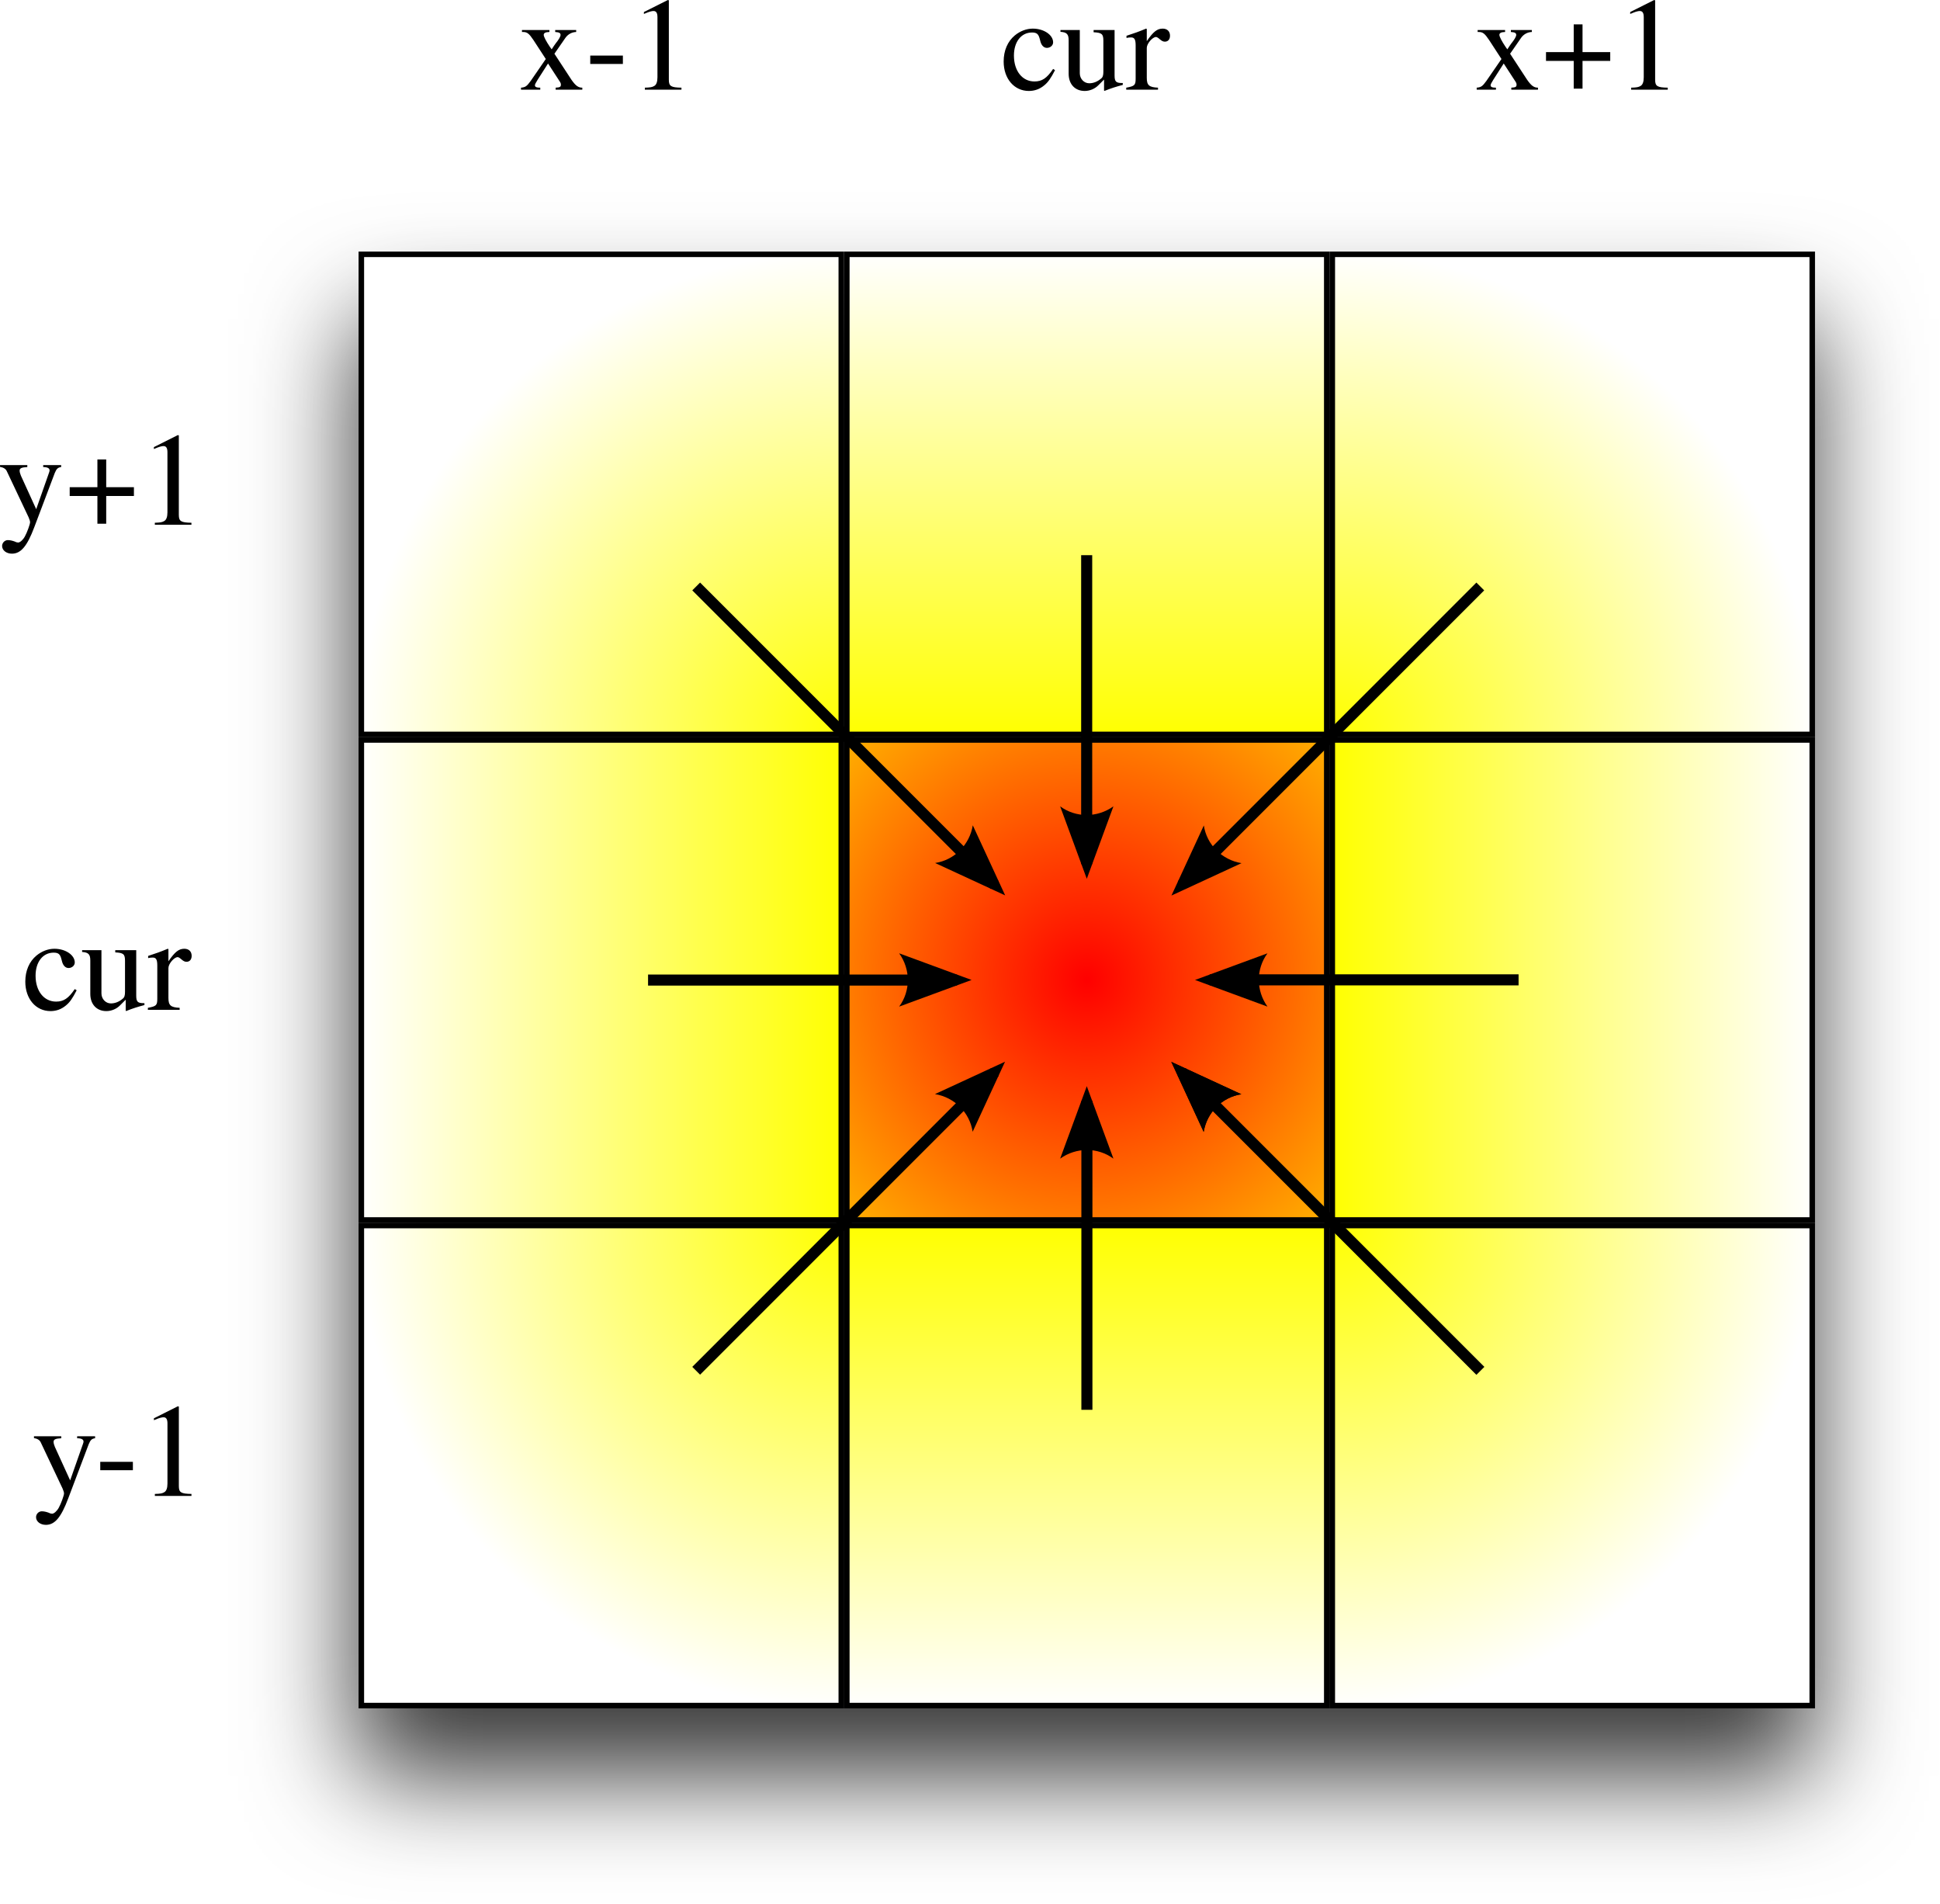
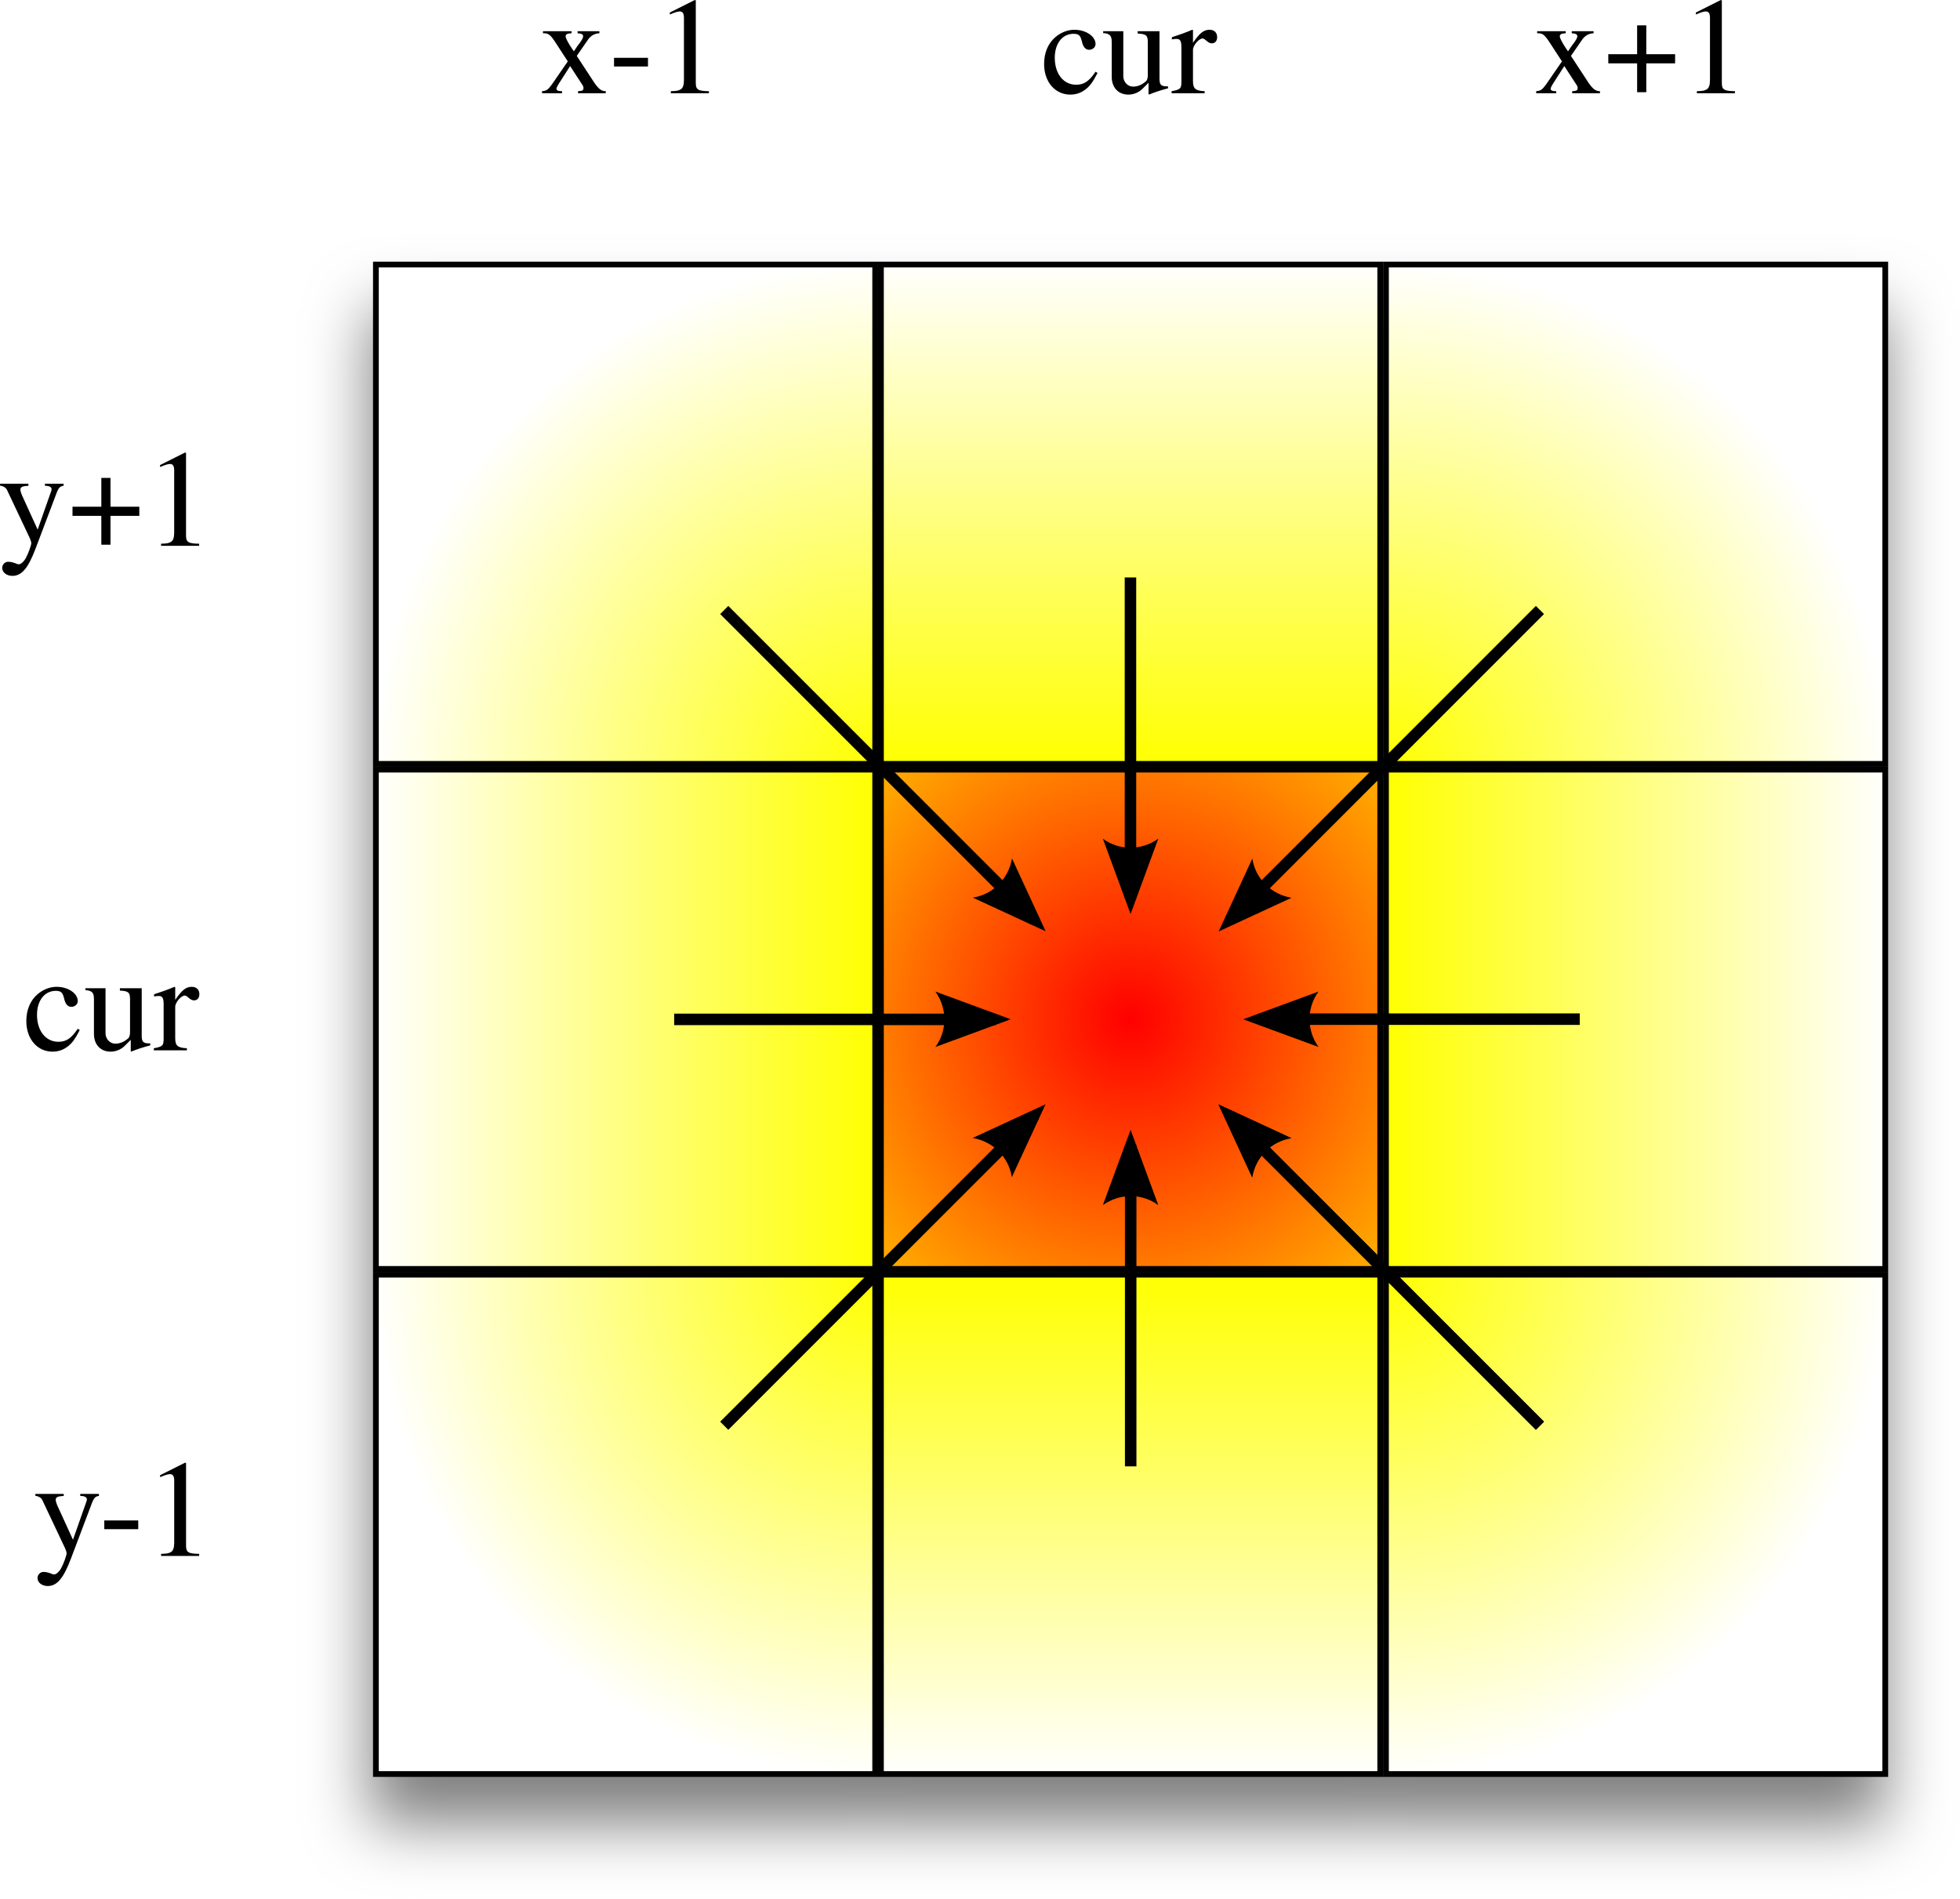
- <svg xmlns="http://www.w3.org/2000/svg" xmlns:xlink="http://www.w3.org/1999/xlink" width="351.148" height="344.476" id="svg2" version="1.1">
+ <svg xmlns="http://www.w3.org/2000/svg" xmlns:xlink="http://www.w3.org/1999/xlink" width="341.028" height="330.356" id="svg2" version="1.1">
  <defs id="defs4">
    <linearGradient id="linearGradient6855">
      <stop style="stop-color:#ff0000;stop-opacity:1;" offset="0" id="stop6857" />
      <stop style="stop-color:#ffff00;stop-opacity:1;" offset="1" id="stop6859" />
    </linearGradient>
    <marker orient="auto" refY="0" refX="0" id="Arrow2Mstart" style="overflow:visible">
      <path id="path5510" style="font-size:12px;fill-rule:evenodd;stroke-width:0.625;stroke-linejoin:round" d="M 8.719,4.034 -2.207,0.016 8.719,-4.002 c -1.745,2.372 -1.735,5.617 -6e-7,8.035 z" transform="scale(0.6,0.6)" />
    </marker>
    <marker orient="auto" refY="0" refX="0" id="Arrow2Mend" style="overflow:visible">
      <path id="path5513" style="font-size:12px;fill-rule:evenodd;stroke-width:0.625;stroke-linejoin:round" d="M 8.719,4.034 -2.207,0.016 8.719,-4.002 c -1.745,2.372 -1.735,5.617 -6e-7,8.035 z" transform="scale(-0.6,-0.6)" />
    </marker>
    <linearGradient id="linearGradient5255">
      <stop style="stop-color:#ffff00;stop-opacity:1;" offset="0" id="stop5257" />
      <stop style="stop-color:#ffffff;stop-opacity:1;" offset="1" id="stop5259" />
    </linearGradient>
    <linearGradient xlink:href="#linearGradient5255" id="linearGradient5261" x1="227.269" y1="523.537" x2="315.142" y2="523.537" gradientUnits="userSpaceOnUse" />
    <linearGradient xlink:href="#linearGradient5255" id="linearGradient5265" x1="204.556" y1="479.601" x2="204.556" y2="391.728" gradientUnits="userSpaceOnUse" />
    <linearGradient xlink:href="#linearGradient5255" id="linearGradient5269" x1="139.396" y1="522.527" x2="51.523" y2="522.527" gradientUnits="userSpaceOnUse" />
    <linearGradient xlink:href="#linearGradient5255" id="linearGradient5273" x1="180.297" y1="567.474" x2="180.297" y2="655.347" gradientUnits="userSpaceOnUse" />
    <radialGradient xlink:href="#linearGradient5255" id="radialGradient5279" cx="227.269" cy="479.601" fx="227.269" fy="479.601" r="43.937" gradientUnits="userSpaceOnUse" gradientTransform="matrix(2,3.1892175e-7,-3.1892174e-7,2,-227.2689,-479.6006)" />
    <radialGradient xlink:href="#linearGradient5255" id="radialGradient5281" cx="139.396" cy="479.601" fx="139.396" fy="479.601" r="43.937" gradientUnits="userSpaceOnUse" gradientTransform="matrix(9.2647401e-8,-2,2,9.26474e-8,-819.8052,758.3925)" />
    <radialGradient xlink:href="#linearGradient5255" id="radialGradient5283" cx="227.269" cy="567.474" fx="227.269" fy="567.474" r="43.937" gradientUnits="userSpaceOnUse" gradientTransform="matrix(-5.4254151e-7,2,-2,-5.4254154e-7,1362.217,112.9359)" />
    <radialGradient xlink:href="#linearGradient5255" id="radialGradient5285" cx="139.396" cy="567.474" fx="139.396" fy="567.474" r="43.937" gradientUnits="userSpaceOnUse" gradientTransform="matrix(-2,-9.6447121e-7,9.6447116e-7,-2,418.1873,1702.421)" />
    <radialGradient xlink:href="#linearGradient6855" id="radialGradient6912" gradientUnits="userSpaceOnUse" gradientTransform="matrix(2.023062,-4.1847674e-8,4.2599687e-8,2.059417,-187.5605,-554.6439)" cx="183.333" cy="523.537" fx="183.333" fy="523.537" r="43.937" />
-     <filter id="filter6961" color-interpolation-filters="sRGB">
-       <feGaussianBlur stdDeviation="9.637" id="feGaussianBlur6963" />
+     <filter id="filter3850" color-interpolation-filters="sRGB">
+       <feGaussianBlur stdDeviation="5.421" id="feGaussianBlur3852" />
    </filter>
  </defs>
  <g id="layer4" style="display:inline" transform="translate(13.38077,-346.204)">
-     <g id="g6950" style="opacity:0.78;filter:url(#filter6961)" transform="translate(-0.5050763,12.20305)">
+     <g id="g6950" style="opacity:0.5;filter:url(#filter3850)" transform="translate(-0.5050763,8.203051)">
      <rect style="fill:#000000;fill-opacity:1;stroke:#000000;stroke-width:1;stroke-linecap:round;stroke-miterlimit:4;stroke-opacity:1;stroke-dasharray:none;display:inline" id="rect6883" width="86.873" height="86.873" x="52.023" y="392.228" />
      <rect y="567.974" x="227.769" height="86.873" width="86.873" id="rect6885" style="fill:#000000;fill-opacity:1;stroke:#000000;stroke-width:1;stroke-linecap:round;stroke-miterlimit:4;stroke-opacity:1;stroke-dasharray:none;display:inline" />
      <rect style="fill:#000000;fill-opacity:1;stroke:#000000;stroke-width:1;stroke-linecap:round;stroke-miterlimit:4;stroke-opacity:1;stroke-dasharray:none;display:inline" id="rect6887" width="86.873" height="86.873" x="139.896" y="567.974" />
      <rect y="567.974" x="52.023" height="86.873" width="86.873" id="rect6889" style="fill:#000000;fill-opacity:1;stroke:#000000;stroke-width:1;stroke-linecap:round;stroke-miterlimit:4;stroke-opacity:1;stroke-dasharray:none;display:inline" />
      <rect style="fill:#000000;fill-opacity:1;stroke:#000000;stroke-width:1;stroke-linecap:round;stroke-miterlimit:4;stroke-opacity:1;stroke-dasharray:none;display:inline" id="rect6891" width="86.873" height="86.873" x="227.769" y="480.101" />
      <rect y="480.101" x="139.896" height="86.873" width="86.873" id="rect6893" style="fill:#000000;fill-opacity:1;stroke:#000000;stroke-width:1;stroke-linecap:round;stroke-miterlimit:4;stroke-opacity:1;stroke-dasharray:none;display:inline" />
      <rect style="fill:#000000;fill-opacity:1;stroke:#000000;stroke-width:1;stroke-linecap:round;stroke-miterlimit:4;stroke-opacity:1;stroke-dasharray:none;display:inline" id="rect6895" width="86.873" height="86.873" x="52.023" y="480.101" />
      <rect y="392.228" x="227.769" height="86.873" width="86.873" id="rect6897" style="fill:#000000;fill-opacity:1;stroke:#000000;stroke-width:1;stroke-linecap:round;stroke-miterlimit:4;stroke-opacity:1;stroke-dasharray:none;display:inline" />
      <rect style="fill:#000000;fill-opacity:1;stroke:#000000;stroke-width:1;stroke-linecap:round;stroke-miterlimit:4;stroke-opacity:1;stroke-dasharray:none;display:inline" id="rect6899" width="86.873" height="86.873" x="139.896" y="392.228" />
    </g>
  </g>
  <g id="layer1" style="display:inline" transform="translate(13.38077,-346.204)">
    <rect style="fill:url(#radialGradient5281);fill-opacity:1;stroke:#000000;stroke-width:1;stroke-linecap:round;stroke-miterlimit:4;stroke-opacity:1;stroke-dasharray:none" id="rect5229" width="86.873" height="86.873" x="52.023" y="392.228" />
    <rect y="567.974" x="227.769" height="86.873" width="86.873" id="rect5231" style="fill:url(#radialGradient5283);fill-opacity:1;stroke:#000000;stroke-width:1;stroke-linecap:round;stroke-miterlimit:4;stroke-opacity:1;stroke-dasharray:none" />
    <rect style="fill:url(#linearGradient5273);fill-opacity:1;stroke:#000000;stroke-width:1;stroke-linecap:round;stroke-miterlimit:4;stroke-opacity:1;stroke-dasharray:none" id="rect5233" width="86.873" height="86.873" x="139.896" y="567.974" />
    <rect y="567.974" x="52.023" height="86.873" width="86.873" id="rect5235" style="fill:url(#radialGradient5285);fill-opacity:1;stroke:#000000;stroke-width:1;stroke-linecap:round;stroke-miterlimit:4;stroke-opacity:1;stroke-dasharray:none" />
    <rect style="fill:url(#linearGradient5261);fill-opacity:1;stroke:#000000;stroke-width:1;stroke-linecap:round;stroke-miterlimit:4;stroke-opacity:1;stroke-dasharray:none" id="rect5237" width="86.873" height="86.873" x="227.769" y="480.101" />
    <rect y="480.101" x="139.896" height="86.873" width="86.873" id="rect5239" style="fill:url(#radialGradient6912);fill-opacity:1;stroke:#000000;stroke-width:1;stroke-linecap:round;stroke-miterlimit:4;stroke-opacity:1;stroke-dasharray:none" />
    <rect style="fill:url(#linearGradient5269);fill-opacity:1;stroke:#000000;stroke-width:1;stroke-linecap:round;stroke-miterlimit:4;stroke-opacity:1;stroke-dasharray:none" id="rect5241" width="86.873" height="86.873" x="52.023" y="480.101" />
    <rect y="392.228" x="227.769" height="86.873" width="86.873" id="rect5243" style="fill:url(#radialGradient5279);fill-opacity:1;stroke:#000000;stroke-width:1;stroke-linecap:round;stroke-miterlimit:4;stroke-opacity:1;stroke-dasharray:none" />
    <rect style="fill:url(#linearGradient5265);fill-opacity:1;stroke:#000000;stroke-width:1;stroke-linecap:round;stroke-miterlimit:4;stroke-opacity:1;stroke-dasharray:none" id="rect5245" width="86.873" height="86.873" x="139.896" y="392.228" />
-   </g>
-   <g id="layer2" style="display:inline" transform="translate(13.38077,-346.204)">
-     <path style="fill:none;stroke:#000000;stroke-width:2;stroke-linecap:butt;stroke-linejoin:miter;stroke-miterlimit:4;stroke-opacity:1;stroke-dasharray:none;marker-end:url(#Arrow2Mend)" d="M 254.558,594.258 200.515,540.215" id="path5293" />
-     <path style="fill:none;stroke:#000000;stroke-width:2;stroke-linecap:butt;stroke-linejoin:miter;stroke-miterlimit:4;stroke-opacity:1;stroke-dasharray:none;marker-start:url(#Arrow2Mstart)" d="M 166.675,506.375 112.632,452.332" id="path5297" />
-     <path id="path5299" d="m 254.558,452.332 -54.043,54.043" style="fill:none;stroke:#000000;stroke-width:2;stroke-linecap:butt;stroke-linejoin:miter;stroke-miterlimit:4;stroke-opacity:1;stroke-dasharray:none;marker-end:url(#Arrow2Mend)" />
-     <path style="fill:none;stroke:#000000;stroke-width:2;stroke-linecap:butt;stroke-linejoin:miter;stroke-miterlimit:4;stroke-opacity:1;stroke-dasharray:none;marker-end:url(#Arrow2Mend)" d="m 112.632,594.258 54.043,-54.043" id="path5301" />
-     <path id="path6661" d="M 254.558,594.258 200.515,540.215" style="fill:none;stroke:#000000;stroke-width:2;stroke-linecap:butt;stroke-linejoin:miter;stroke-miterlimit:4;stroke-opacity:1;stroke-dasharray:none;marker-end:url(#Arrow2Mend)" />
-     <path style="fill:none;stroke:#000000;stroke-width:2;stroke-linecap:butt;stroke-linejoin:miter;stroke-miterlimit:4;stroke-opacity:1;stroke-dasharray:none;marker-end:url(#Arrow2Mend)" d="m 261.488,523.518 -55.914,0" id="path6663" />
-     <path id="path6849" d="m 183.313,446.669 0,55.914" style="fill:none;stroke:#000000;stroke-width:2;stroke-linecap:butt;stroke-linejoin:miter;stroke-miterlimit:4;stroke-opacity:1;stroke-dasharray:none;marker-end:url(#Arrow2Mend)" />
-     <path style="fill:none;stroke:#000000;stroke-width:2;stroke-linecap:butt;stroke-linejoin:miter;stroke-miterlimit:4;stroke-opacity:1;stroke-dasharray:none;marker-end:url(#Arrow2Mend)" d="m 183.352,601.322 0,-55.914" id="path6851" />
-     <path id="path6853" d="m 103.92,523.556 55.914,0" style="fill:none;stroke:#000000;stroke-width:2;stroke-linecap:butt;stroke-linejoin:miter;stroke-miterlimit:4;stroke-opacity:1;stroke-dasharray:none;marker-end:url(#Arrow2Mend)" />
-     <text xml:space="preserve" style="font-size:24px;font-style:normal;font-variant:normal;font-weight:normal;font-stretch:normal;line-height:125%;letter-spacing:0px;word-spacing:0px;fill:#000000;fill-opacity:1;stroke:none;display:inline;font-family:TeX Gyre Termes;-inkscape-font-specification:TeX Gyre Termes" x="167.692" y="362.428" id="text6965">
+     <path transform="translate(-2.1844482e-7,-1.4843749e-6)" style="fill:none;stroke:#000000;stroke-width:2;stroke-linecap:butt;stroke-linejoin:miter;stroke-miterlimit:4;stroke-opacity:1;stroke-dasharray:none;marker-end:url(#Arrow2Mend);display:inline" d="M 254.558,594.258 200.515,540.215" id="path5293" />
+     <path transform="translate(-2.1844482e-7,-1.4843749e-6)" style="fill:none;stroke:#000000;stroke-width:2;stroke-linecap:butt;stroke-linejoin:miter;stroke-miterlimit:4;stroke-opacity:1;stroke-dasharray:none;marker-start:url(#Arrow2Mstart);display:inline" d="M 166.675,506.375 112.632,452.332" id="path5297" />
+     <path transform="translate(-2.1844482e-7,-1.4843749e-6)" id="path5299" d="m 254.558,452.332 -54.043,54.043" style="fill:none;stroke:#000000;stroke-width:2;stroke-linecap:butt;stroke-linejoin:miter;stroke-miterlimit:4;stroke-opacity:1;stroke-dasharray:none;marker-end:url(#Arrow2Mend);display:inline" />
+     <path transform="translate(-2.1844482e-7,-1.4843749e-6)" style="fill:none;stroke:#000000;stroke-width:2;stroke-linecap:butt;stroke-linejoin:miter;stroke-miterlimit:4;stroke-opacity:1;stroke-dasharray:none;marker-end:url(#Arrow2Mend);display:inline" d="m 112.632,594.258 54.043,-54.043" id="path5301" />
+     <path transform="translate(-2.1844482e-7,-1.4843749e-6)" id="path6661" d="M 254.558,594.258 200.515,540.215" style="fill:none;stroke:#000000;stroke-width:2;stroke-linecap:butt;stroke-linejoin:miter;stroke-miterlimit:4;stroke-opacity:1;stroke-dasharray:none;marker-end:url(#Arrow2Mend);display:inline" />
+     <path transform="translate(-2.1844482e-7,-1.4843749e-6)" style="fill:none;stroke:#000000;stroke-width:2;stroke-linecap:butt;stroke-linejoin:miter;stroke-miterlimit:4;stroke-opacity:1;stroke-dasharray:none;marker-end:url(#Arrow2Mend);display:inline" d="m 261.488,523.518 -55.914,0" id="path6663" />
+     <path transform="translate(-2.1844482e-7,-1.4843749e-6)" id="path6849" d="m 183.313,446.669 0,55.914" style="fill:none;stroke:#000000;stroke-width:2;stroke-linecap:butt;stroke-linejoin:miter;stroke-miterlimit:4;stroke-opacity:1;stroke-dasharray:none;marker-end:url(#Arrow2Mend);display:inline" />
+     <path transform="translate(-2.1844482e-7,-1.4843749e-6)" style="fill:none;stroke:#000000;stroke-width:2;stroke-linecap:butt;stroke-linejoin:miter;stroke-miterlimit:4;stroke-opacity:1;stroke-dasharray:none;marker-end:url(#Arrow2Mend);display:inline" d="m 183.352,601.322 0,-55.914" id="path6851" />
+     <path transform="translate(-2.1844482e-7,-1.4843749e-6)" id="path6853" d="m 103.92,523.556 55.914,0" style="fill:none;stroke:#000000;stroke-width:2;stroke-linecap:butt;stroke-linejoin:miter;stroke-miterlimit:4;stroke-opacity:1;stroke-dasharray:none;marker-end:url(#Arrow2Mend);display:inline" />
+     <text transform="translate(-2.1844482e-7,-1.4843749e-6)" xml:space="preserve" style="font-size:24px;font-style:normal;font-variant:normal;font-weight:normal;font-stretch:normal;line-height:125%;letter-spacing:0px;word-spacing:0px;fill:#000000;fill-opacity:1;stroke:none;display:inline;font-family:TeX Gyre Termes;-inkscape-font-specification:TeX Gyre Termes" x="167.692" y="362.428" id="text6965">
      <tspan id="tspan6967" x="167.692" y="362.428">cur</tspan>
      <tspan x="167.692" y="392.428" id="tspan6969" />
    </text>
-     <text xml:space="preserve" style="font-size:24px;font-style:normal;font-variant:normal;font-weight:normal;font-stretch:normal;line-height:125%;letter-spacing:0px;word-spacing:0px;fill:#000000;fill-opacity:1;stroke:none;display:inline;font-family:TeX Gyre Termes;-inkscape-font-specification:TeX Gyre Termes" x="253.5" y="362.428" id="text6971">
+     <text transform="translate(-2.1844482e-7,-1.4843749e-6)" xml:space="preserve" style="font-size:24px;font-style:normal;font-variant:normal;font-weight:normal;font-stretch:normal;line-height:125%;letter-spacing:0px;word-spacing:0px;fill:#000000;fill-opacity:1;stroke:none;display:inline;font-family:TeX Gyre Termes;-inkscape-font-specification:TeX Gyre Termes" x="253.5" y="362.428" id="text6971">
      <tspan id="tspan6973" x="253.5" y="362.428">x+1</tspan>
    </text>
-     <text xml:space="preserve" style="font-size:24px;font-style:normal;font-variant:normal;font-weight:normal;font-stretch:normal;line-height:125%;letter-spacing:0px;word-spacing:0px;fill:#000000;fill-opacity:1;stroke:none;display:inline;font-family:TeX Gyre Termes;-inkscape-font-specification:TeX Gyre Termes" x="80.52" y="362.428" id="text6975">
+     <text transform="translate(-2.1844482e-7,-1.4843749e-6)" xml:space="preserve" style="font-size:24px;font-style:normal;font-variant:normal;font-weight:normal;font-stretch:normal;line-height:125%;letter-spacing:0px;word-spacing:0px;fill:#000000;fill-opacity:1;stroke:none;display:inline;font-family:TeX Gyre Termes;-inkscape-font-specification:TeX Gyre Termes" x="80.52" y="362.428" id="text6975">
      <tspan id="tspan6977" x="80.52" y="362.428">x-1</tspan>
    </text>
-     <text xml:space="preserve" style="font-size:24px;font-style:normal;font-variant:normal;font-weight:normal;font-stretch:normal;line-height:125%;letter-spacing:0px;word-spacing:0px;fill:#000000;fill-opacity:1;stroke:none;display:inline;font-family:TeX Gyre Termes;-inkscape-font-specification:TeX Gyre Termes" x="-13.717" y="441.16" id="text6979">
+     <text transform="translate(-2.1844482e-7,-1.4843749e-6)" xml:space="preserve" style="font-size:24px;font-style:normal;font-variant:normal;font-weight:normal;font-stretch:normal;line-height:125%;letter-spacing:0px;word-spacing:0px;fill:#000000;fill-opacity:1;stroke:none;display:inline;font-family:TeX Gyre Termes;-inkscape-font-specification:TeX Gyre Termes" x="-13.717" y="441.16" id="text6979">
      <tspan id="tspan6981" x="-13.717" y="441.16">y+1</tspan>
    </text>
-     <text xml:space="preserve" style="font-size:24px;font-style:normal;font-variant:normal;font-weight:normal;font-stretch:normal;line-height:125%;letter-spacing:0px;word-spacing:0px;fill:#000000;fill-opacity:1;stroke:none;display:inline;font-family:TeX Gyre Termes;-inkscape-font-specification:TeX Gyre Termes" x="-9.395" y="528.937" id="text6983">
+     <text transform="translate(-2.1844482e-7,-1.4843749e-6)" xml:space="preserve" style="font-size:24px;font-style:normal;font-variant:normal;font-weight:normal;font-stretch:normal;line-height:125%;letter-spacing:0px;word-spacing:0px;fill:#000000;fill-opacity:1;stroke:none;display:inline;font-family:TeX Gyre Termes;-inkscape-font-specification:TeX Gyre Termes" x="-9.395" y="528.937" id="text6983">
      <tspan id="tspan6985" x="-9.395" y="528.937">cur</tspan>
    </text>
-     <text xml:space="preserve" style="font-size:24px;font-style:normal;font-variant:normal;font-weight:normal;font-stretch:normal;line-height:125%;letter-spacing:0px;word-spacing:0px;fill:#000000;fill-opacity:1;stroke:none;display:inline;font-family:TeX Gyre Termes;-inkscape-font-specification:TeX Gyre Termes" x="-7.576" y="616.906" id="text6987">
+     <text transform="translate(-2.1844482e-7,-1.4843749e-6)" xml:space="preserve" style="font-size:24px;font-style:normal;font-variant:normal;font-weight:normal;font-stretch:normal;line-height:125%;letter-spacing:0px;word-spacing:0px;fill:#000000;fill-opacity:1;stroke:none;display:inline;font-family:TeX Gyre Termes;-inkscape-font-specification:TeX Gyre Termes" x="-7.576" y="616.906" id="text6987">
      <tspan id="tspan6989" x="-7.576" y="616.906">y-1</tspan>
    </text>
  </g>
</svg>
